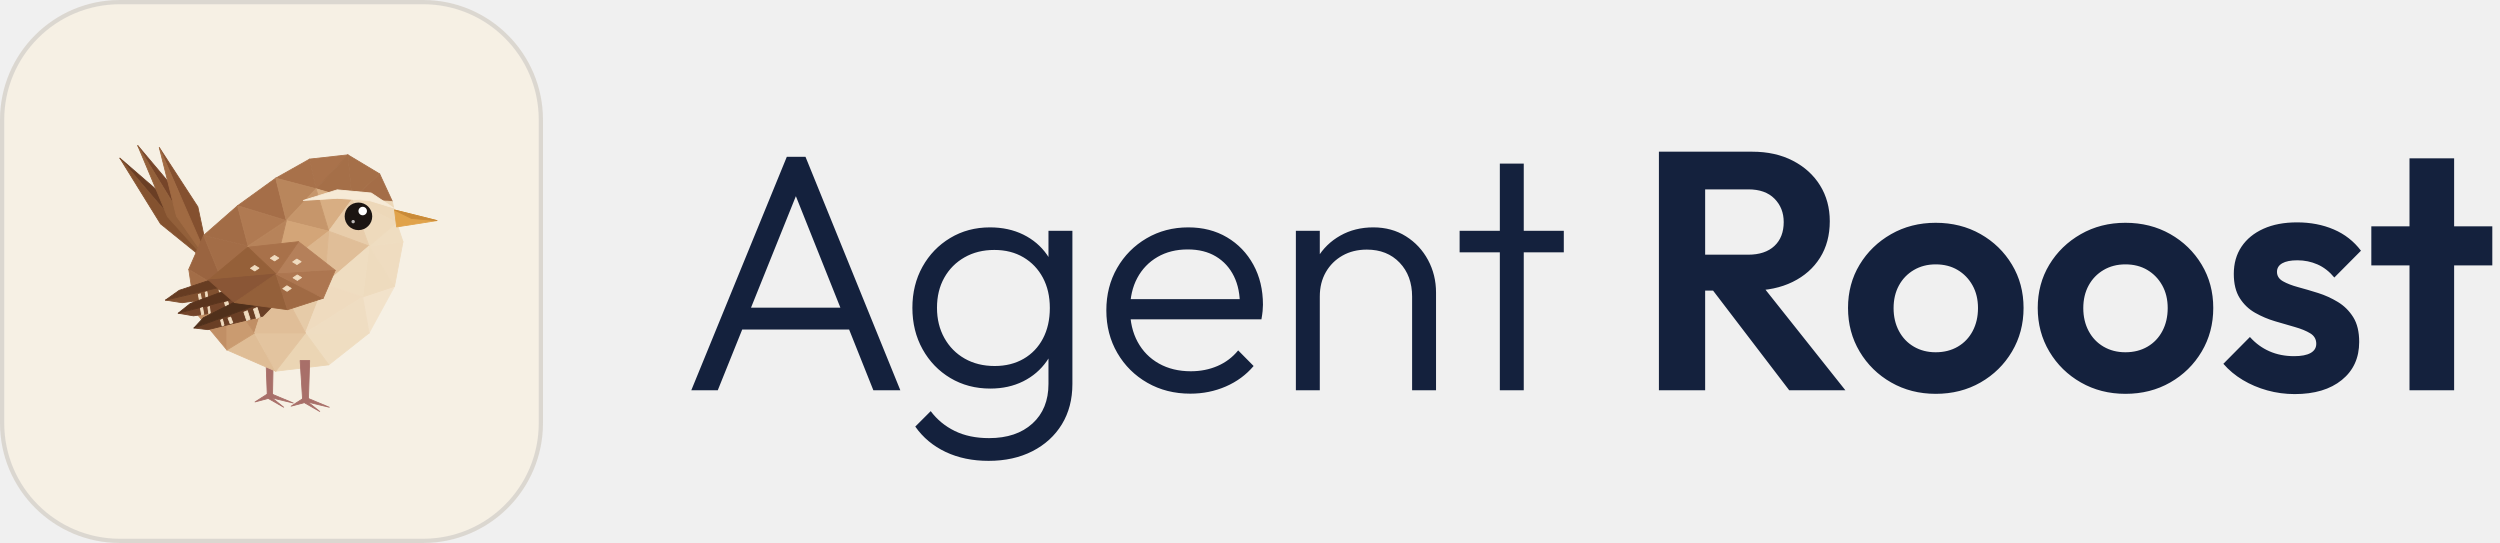
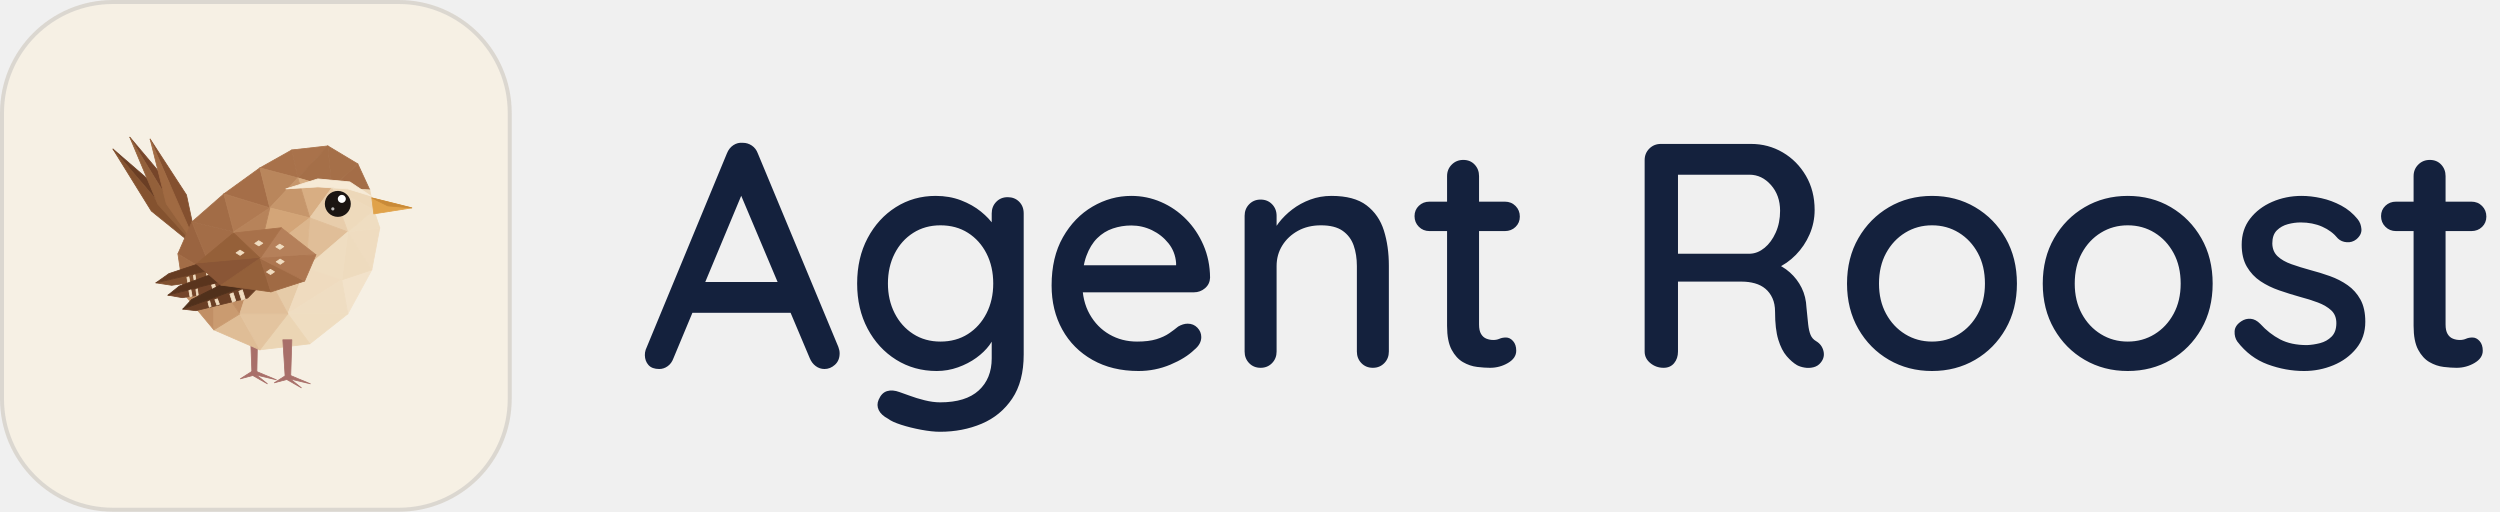
- <svg xmlns="http://www.w3.org/2000/svg" width="442" height="96" viewBox="0 0 442 96">
+ <svg xmlns="http://www.w3.org/2000/svg" width="469" height="96" viewBox="0 0 469 96">
  <defs />
  <g transform="translate(0 0)">
    <g>
      <g transform="scale(0.1875)">
        <defs>
          <clipPath id="icorner">
            <rect width="512" height="512" rx="113" />
          </clipPath>
        </defs>
        <g clip-path="url(#icorner)">
          <rect width="512" height="512" fill="#F6F0E4" />
          <g id="Group">
            <g id="g1">
              <path id="path1" fill="#6a3e24" stroke="#6a3e24" stroke-width="0.8" stroke-linejoin="round" d="M 197.992 248.788 L 168.143 196.818 L 113.058 149.157 Z" />
              <path id="path2" fill="#84522f" stroke="#84522f" stroke-width="0.8" stroke-linejoin="round" d="M 197.992 248.788 L 113.058 149.157 L 151.401 211.09 Z" />
              <path id="path3" fill="#764529" stroke="#764529" stroke-width="0.8" stroke-linejoin="round" d="M 197.992 248.788 L 176.742 192.894 L 129.909 137.322 Z" />
              <path id="path4" fill="#93603a" stroke="#93603a" stroke-width="0.8" stroke-linejoin="round" d="M 197.992 248.788 L 129.909 137.322 L 157.967 204.362 Z" />
              <path id="path5" fill="#84502f" stroke="#84502f" stroke-width="0.8" stroke-linejoin="round" d="M 197.992 248.788 L 186.577 195.077 L 150.218 139.199 Z" />
              <path id="path6" fill="#a06a42" stroke="#a06a42" stroke-width="0.8" stroke-linejoin="round" d="M 197.992 248.788 L 150.218 139.199 L 166.41 203.869 Z" />
            </g>
            <g id="g2">
              <path id="path7" fill="#a86f69" stroke="#a86f69" stroke-width="0.8" stroke-linejoin="round" d="M 250 318 L 258 318 L 257 372 L 252 372 Z" />
              <path id="path8" fill="#a86f69" stroke="#a86f69" stroke-width="0.8" stroke-linejoin="round" d="M 252.5 370 L 276.5 380 L 255.5 375 Z" />
              <path id="path9" fill="#a86f69" stroke="#a86f69" stroke-width="0.8" stroke-linejoin="round" d="M 252.5 372 L 267.5 384 L 253.5 376 Z" />
              <path id="path10" fill="#a86f69" stroke="#a86f69" stroke-width="0.8" stroke-linejoin="round" d="M 254.5 370 L 240.5 379 L 255.5 375 Z" />
            </g>
            <g id="g3">
              <path id="path11" fill="#a46d47" stroke="#a46d47" stroke-width="0.8" stroke-linejoin="round" d="M 370 190 L 358 164 L 332 188 Z" />
              <path id="path12" fill="#a56f48" stroke="#a56f48" stroke-width="0.8" stroke-linejoin="round" d="M 358 164 L 328 146 L 332 188 Z" />
              <path id="path13" fill="#edd8b9" stroke="#edd8b9" stroke-width="0.8" stroke-linejoin="round" d="M 370 190 L 374 210 L 332 188 Z" />
              <path id="path14" fill="#a9724b" stroke="#a9724b" stroke-width="0.8" stroke-linejoin="round" d="M 328 146 L 292 150 L 298 178 Z" />
              <path id="path15" fill="#a56f48" stroke="#a56f48" stroke-width="0.8" stroke-linejoin="round" d="M 328 146 L 332 188 L 298 178 Z" />
              <path id="path16" fill="#a8714a" stroke="#a8714a" stroke-width="0.8" stroke-linejoin="round" d="M 292 150 L 260 168 L 298 178 Z" />
              <path id="path17" fill="#efdcc0" stroke="#efdcc0" stroke-width="0.8" stroke-linejoin="round" d="M 372 270 L 380 228 L 348 232 Z" />
              <path id="path18" fill="#efddc1" stroke="#efddc1" stroke-width="0.8" stroke-linejoin="round" d="M 380 228 L 374 210 L 348 232 Z" />
              <path id="path19" fill="#eedabc" stroke="#eedabc" stroke-width="0.8" stroke-linejoin="round" d="M 374 210 L 332 188 L 348 232 Z" />
              <path id="path20" fill="#d8ae83" stroke="#d8ae83" stroke-width="0.8" stroke-linejoin="round" d="M 332 188 L 298 178 L 310 218 Z" />
              <path id="path21" fill="#e8cdab" stroke="#e8cdab" stroke-width="0.8" stroke-linejoin="round" d="M 332 188 L 348 232 L 310 218 Z" />
              <path id="path22" fill="#a56e48" stroke="#a56e48" stroke-width="0.8" stroke-linejoin="round" d="M 260 168 L 224 194 L 270 208 Z" />
              <path id="path23" fill="#b9865c" stroke="#b9865c" stroke-width="0.8" stroke-linejoin="round" d="M 260 168 L 298 178 L 270 208 Z" />
              <path id="path24" fill="#c6966b" stroke="#c6966b" stroke-width="0.8" stroke-linejoin="round" d="M 298 178 L 310 218 L 270 208 Z" />
              <path id="path25" fill="#a26c46" stroke="#a26c46" stroke-width="0.8" stroke-linejoin="round" d="M 224 194 L 192 222 L 234 232 Z" />
              <path id="path26" fill="#b07a52" stroke="#b07a52" stroke-width="0.8" stroke-linejoin="round" d="M 224 194 L 270 208 L 234 232 Z" />
              <path id="path27" fill="#9a6440" stroke="#9a6440" stroke-width="0.8" stroke-linejoin="round" d="M 192 222 L 178 254 L 214 276 Z" />
              <path id="path28" fill="#a36d47" stroke="#a36d47" stroke-width="0.8" stroke-linejoin="round" d="M 192 222 L 234 232 L 214 276 Z" />
              <path id="path29" fill="#a36d47" stroke="#a36d47" stroke-width="0.8" stroke-linejoin="round" d="M 178 254 L 184 294 L 214 276 Z" />
              <path id="path30" fill="#c18f65" stroke="#c18f65" stroke-width="0.8" stroke-linejoin="round" d="M 184 294 L 214 330 L 214 276 Z" />
              <path id="path31" fill="#d3a578" stroke="#d3a578" stroke-width="0.8" stroke-linejoin="round" d="M 310 218 L 270 208 L 258 258 Z" />
              <path id="path32" fill="#b7835a" stroke="#b7835a" stroke-width="0.8" stroke-linejoin="round" d="M 270 208 L 234 232 L 258 258 Z" />
              <path id="path33" fill="#c19065" stroke="#c19065" stroke-width="0.8" stroke-linejoin="round" d="M 234 232 L 214 276 L 258 258 Z" />
              <path id="path34" fill="#e0be98" stroke="#e0be98" stroke-width="0.8" stroke-linejoin="round" d="M 348 232 L 310 218 L 306 268 Z" />
              <path id="path35" fill="#dcb68d" stroke="#dcb68d" stroke-width="0.8" stroke-linejoin="round" d="M 310 218 L 258 258 L 306 268 Z" />
              <path id="path36" fill="#f2e2ca" stroke="#f2e2ca" stroke-width="0.8" stroke-linejoin="round" d="M 348 314 L 372 270 L 342 280 Z" />
              <path id="path37" fill="#eedbbe" stroke="#eedbbe" stroke-width="0.8" stroke-linejoin="round" d="M 372 270 L 348 232 L 342 280 Z" />
              <path id="path38" fill="#efddc1" stroke="#efddc1" stroke-width="0.8" stroke-linejoin="round" d="M 348 232 L 306 268 L 342 280 Z" />
              <path id="path39" fill="#efddc1" stroke="#efddc1" stroke-width="0.8" stroke-linejoin="round" d="M 310 344 L 348 314 L 288 314 Z" />
              <path id="path40" fill="#ebd5b4" stroke="#ebd5b4" stroke-width="0.8" stroke-linejoin="round" d="M 260 350 L 310 344 L 288 314 Z" />
              <path id="path41" fill="#e6cba8" stroke="#e6cba8" stroke-width="0.8" stroke-linejoin="round" d="M 258 258 L 306 268 L 288 314 Z" />
              <path id="path42" fill="#efdbbf" stroke="#efdbbf" stroke-width="0.8" stroke-linejoin="round" d="M 306 268 L 342 280 L 288 314 Z" />
              <path id="path43" fill="#efddc2" stroke="#efddc2" stroke-width="0.8" stroke-linejoin="round" d="M 348 314 L 342 280 L 288 314 Z" />
              <path id="path44" fill="#dfbd96" stroke="#dfbd96" stroke-width="0.8" stroke-linejoin="round" d="M 214 330 L 260 350 L 240 314 Z" />
              <path id="path45" fill="#e3c49f" stroke="#e3c49f" stroke-width="0.8" stroke-linejoin="round" d="M 260 350 L 288 314 L 240 314 Z" />
              <path id="path46" fill="#ca9b70" stroke="#ca9b70" stroke-width="0.8" stroke-linejoin="round" d="M 214 330 L 214 276 L 240 314 Z" />
              <path id="path47" fill="#c18f65" stroke="#c18f65" stroke-width="0.8" stroke-linejoin="round" d="M 214 276 L 258 258 L 240 314 Z" />
              <path id="path48" fill="#e0be98" stroke="#e0be98" stroke-width="0.8" stroke-linejoin="round" d="M 258 258 L 288 314 L 240 314 Z" />
            </g>
            <g id="g4">
              <path id="path49" fill="#80502f" stroke="#80502f" stroke-width="0.8" stroke-linejoin="round" d="M 292 237 L 237.958 275.979 L 171.779 285.439 L 156 283 L 300 249 Z" />
              <path id="path50" fill="#663c22" stroke="#663c22" stroke-width="0.8" stroke-linejoin="round" d="M 300 249 L 156 283 L 169.021 273.761 L 232.442 252.621 L 308 261 Z" />
              <path id="path53" fill="#f0dcc0" stroke="#f0dcc0" stroke-width="0.8" stroke-linejoin="round" d="M 211.19 279.425 L 209.582 272.612 L 206.467 273.348 L 208.076 280.16 Z" />
              <path id="Path-copy-4" fill="#f0dcc0" stroke="#f0dcc0" stroke-width="0.8" stroke-linejoin="round" d="M 196 280.56 L 195.137 275 L 193.467 275.6 L 194.33 281.16 Z" />
              <path id="Path-copy-5" fill="#f0dcc0" stroke="#f0dcc0" stroke-width="0.8" stroke-linejoin="round" d="M 190 282.56 L 188.978 277 L 187 277.6 L 188.022 283.16 Z" />
              <path id="path54" fill="#74452a" stroke="#74452a" stroke-width="0.8" stroke-linejoin="round" d="M 290.116 251.324 L 242.116 288.601 L 182.467 297.823 L 168.044 295.354 L 297.259 261.953 Z" />
              <path id="path55" fill="#5a341d" stroke="#5a341d" stroke-width="0.8" stroke-linejoin="round" d="M 297.259 261.953 L 168.044 295.354 L 179.464 286.205 L 236.109 265.365 L 304.402 272.582 Z" />
              <path id="path58" fill="#f0dcc0" stroke="#f0dcc0" stroke-width="0.8" stroke-linejoin="round" d="M 216.59 291.182 L 214.838 284.405 L 211.74 285.206 L 213.492 291.983 Z" />
              <path id="Path-copy-2" fill="#f0dcc0" stroke="#f0dcc0" stroke-width="0.8" stroke-linejoin="round" d="M 198.31 295.015 L 197.476 289 L 196 289.711 L 196.835 295.725 Z" />
              <path id="Path-copy-3" fill="#f0dcc0" stroke="#f0dcc0" stroke-width="0.8" stroke-linejoin="round" d="M 192.176 296.235 L 191.028 290 L 189 290.737 L 190.147 296.972 Z" />
              <path id="path59" fill="#6a3f25" stroke="#6a3f25" stroke-width="0.8" stroke-linejoin="round" d="M 285.238 259.665 L 247.739 298.188 L 195.997 310.842 L 182.887 309.275 L 293.263 268.643 Z" />
              <path id="path60" fill="#50301b" stroke="#50301b" stroke-width="0.8" stroke-linejoin="round" d="M 293.263 268.643 L 182.887 309.275 L 191.852 299.581 L 239.448 275.666 L 301.288 277.62 Z" />
              <path id="path61" fill="#f0dcc0" stroke="#f0dcc0" stroke-width="0.8" stroke-linejoin="round" d="M 245.222 298.855 L 242.447 290 L 239 291.49 L 241.775 300.345 Z" />
              <path id="path62" fill="#f0dcc0" stroke="#f0dcc0" stroke-width="0.8" stroke-linejoin="round" d="M 235.834 300.956 L 233.232 293 L 230 294.339 L 232.603 302.295 Z" />
              <path id="path63" fill="#f0dcc0" stroke="#f0dcc0" stroke-width="0.8" stroke-linejoin="round" d="M 219.506 304.319 L 217.496 299 L 215 299.895 L 217.01 305.214 Z" />
              <path id="Path-copy" fill="#f0dcc0" stroke="#f0dcc0" stroke-width="0.8" stroke-linejoin="round" d="M 211.209 306.472 L 209.777 301 L 208 301.921 L 209.431 307.393 Z" />
            </g>
            <g id="g5">
              <path id="path64" fill="#b5805a" stroke="#b5805a" stroke-width="0.798" stroke-linejoin="round" d="M 316.098 254.913 L 281.458 227.867 L 260.293 258.361 Z" />
              <path id="path65" fill="#a8714a" stroke="#a8714a" stroke-width="0.798" stroke-linejoin="round" d="M 281.458 227.867 L 233.684 233.102 L 260.293 258.361 Z" />
              <path id="path66" fill="#956039" stroke="#956039" stroke-width="0.798" stroke-linejoin="round" d="M 233.684 233.102 L 196.559 264.012 L 260.293 258.361 Z" />
              <path id="path67" fill="#8a5636" stroke="#8a5636" stroke-width="0.798" stroke-linejoin="round" d="M 196.559 264.012 L 221.069 285.333 L 260.293 258.361 Z" />
              <path id="path68" fill="#94603a" stroke="#94603a" stroke-width="0.798" stroke-linejoin="round" d="M 221.069 285.333 L 271.15 292.015 L 260.293 258.361 Z" />
              <path id="path69" fill="#a06a44" stroke="#a06a44" stroke-width="0.798" stroke-linejoin="round" d="M 271.15 292.015 L 304.804 281.159 L 260.293 258.361 Z" />
              <path id="path70" fill="#ad7650" stroke="#ad7650" stroke-width="0.798" stroke-linejoin="round" d="M 304.804 281.159 L 316.098 254.913 L 260.293 258.361 Z" />
              <path id="path71" fill="#f0dcc0" stroke="#f0dcc0" stroke-width="0.798" stroke-linejoin="round" d="M 266.641 272.17 L 270.563 269.473 L 274.62 271.962 L 270.698 274.66 Z" />
              <path id="path72" fill="#f0dcc0" stroke="#f0dcc0" stroke-width="0.798" stroke-linejoin="round" d="M 276.356 261.936 L 280.278 259.239 L 284.336 261.728 L 280.413 264.426 Z" />
              <path id="path73" fill="#f0dcc0" stroke="#f0dcc0" stroke-width="0.798" stroke-linejoin="round" d="M 275.967 246.974 L 279.889 244.277 L 283.946 246.767 L 280.024 249.464 Z" />
              <path id="path74" fill="#f0dcc0" stroke="#f0dcc0" stroke-width="0.798" stroke-linejoin="round" d="M 254.916 243.529 L 258.839 240.832 L 262.896 243.322 L 258.974 246.019 Z" />
              <path id="path75" fill="#f0dcc0" stroke="#f0dcc0" stroke-width="0.798" stroke-linejoin="round" d="M 236.198 252.999 L 240.121 250.302 L 244.178 252.792 L 240.255 255.489 Z" />
            </g>
            <g id="g6">
              <path id="path76" fill="#e0a24a" stroke="#e0a24a" stroke-width="0.8" stroke-linejoin="round" d="M 372 198 L 412 208 L 374 214 Z" />
              <path id="path77" fill="#c98a38" stroke="#c98a38" stroke-width="0.8" stroke-linejoin="round" d="M 372 198 L 412 208 L 388 206 Z" />
            </g>
            <path id="path78" fill="#f6ead6" stroke="#f6ead6" stroke-width="0.8" stroke-linejoin="round" d="M 371 196 L 350 182 L 318 179 L 286 189 L 318 187 L 348 189 Z" />
            <g id="g7">
              <path id="path79" fill="#1b1512" stroke="none" d="M 351 204 C 351 211.18 345.18 217 338 217 C 330.82 217 325 211.18 325 204 C 325 196.82 330.82 191 338 191 C 345.18 191 351 196.82 351 204 Z" />
              <path id="path80" fill="#ffffff" stroke="none" d="M 346 199 C 346 201.209 344.209 203 342 203 C 339.791 203 338 201.209 338 199 C 338 196.791 339.791 195 342 195 C 344.209 195 346 196.791 346 199 Z" />
              <path id="path81" fill="#ffffff" stroke="none" opacity="0.7" d="M 334.6 209 C 334.6 209.884 333.884 210.6 333 210.6 C 332.116 210.6 331.4 209.884 331.4 209 C 331.4 208.116 332.116 207.4 333 207.4 C 333.884 207.4 334.6 208.116 334.6 209 Z" />
            </g>
            <g id="Group-copy">
              <path id="path51" fill="#a86f69" stroke="#a86f69" stroke-width="0.8" stroke-linejoin="round" d="M 283 340 L 292 340 L 290.875 376 L 285.25 376 Z" />
              <path id="path52" fill="#a86f69" stroke="#a86f69" stroke-width="0.8" stroke-linejoin="round" d="M 286.5 374 L 310.5 384 L 289.5 379 Z" />
              <path id="path56" fill="#a86f69" stroke="#a86f69" stroke-width="0.8" stroke-linejoin="round" d="M 286.5 376 L 301.5 388 L 287.5 380 Z" />
              <path id="path57" fill="#a86f69" stroke="#a86f69" stroke-width="0.8" stroke-linejoin="round" d="M 288.5 374 L 274.5 383 L 289.5 379 Z" />
            </g>
          </g>
        </g>
        <rect x="2" y="2" width="508" height="508" rx="111" fill="none" stroke="#14213D" stroke-opacity="0.12" stroke-width="4" />
      </g>
    </g>
-     <path d="M122.22 69.0 139.11 27.72H142.41L159.18 69.0H154.41L139.86 32.55H141.57L126.9 69.0ZM129.93 58.26V54.39H151.53V58.26Z M174.78 81.48Q170.52 81.48 167.19 79.905Q163.86 78.33 161.82 75.42L164.55 72.69Q166.23 74.94 168.81 76.2Q171.39 77.46 174.87 77.46Q179.7 77.46 182.535 74.88Q185.37 72.3 185.37 67.89V60.84L186.21 54.42L185.37 48.06V40.8H189.6V67.89Q189.6 71.97 187.74 75.015Q185.88 78.06 182.535 79.77Q179.19 81.48 174.78 81.48ZM175.08 68.7Q171.15 68.7 168.03 66.84Q164.91 64.98 163.11 61.74Q161.31 58.5 161.31 54.42Q161.31 50.37 163.095 47.16Q164.88 43.95 168 42.075Q171.12 40.2 175.02 40.2Q178.32 40.2 180.915 41.475Q183.51 42.75 185.115 45.045Q186.72 47.34 187.05 50.46V58.47Q186.69 61.53 185.07 63.84Q183.45 66.15 180.885 67.425Q178.32 68.7 175.08 68.7ZM175.86 64.71Q178.77 64.71 180.975 63.435Q183.18 62.16 184.395 59.85Q185.61 57.54 185.61 54.45Q185.61 51.39 184.38 49.095Q183.15 46.8 180.945 45.495Q178.74 44.19 175.8 44.19Q172.83 44.19 170.535 45.495Q168.24 46.8 166.95 49.095Q165.66 51.39 165.66 54.42Q165.66 57.42 166.965 59.76Q168.27 62.1 170.565 63.405Q172.86 64.71 175.86 64.71Z M210.45 69.6Q206.22 69.6 202.86 67.68Q199.5 65.76 197.55 62.415Q195.6 59.07 195.6 54.87Q195.6 50.7 197.505 47.385Q199.41 44.07 202.71 42.135Q206.01 40.2 210.09 40.2Q213.96 40.2 216.93 41.955Q219.9 43.71 221.595 46.8Q223.29 49.89 223.29 53.88Q223.29 54.36 223.23 54.99Q223.17 55.62 223.02 56.46H198.57V52.89H220.71L219.21 54.18Q219.27 51.09 218.16 48.84Q217.05 46.59 214.98 45.345Q212.91 44.1 210 44.1Q206.94 44.1 204.645 45.435Q202.35 46.77 201.075 49.14Q199.8 51.51 199.8 54.72Q199.8 57.99 201.135 60.45Q202.47 62.91 204.9 64.275Q207.33 65.64 210.54 65.64Q213.09 65.64 215.25 64.71Q217.41 63.78 218.91 61.95L221.64 64.71Q219.66 67.05 216.735 68.325Q213.81 69.6 210.45 69.6Z M249.66 69.0V52.44Q249.66 48.75 247.455 46.44Q245.25 44.13 241.657 44.13Q239.212 44.13 237.341 45.195Q235.47 46.26 234.405 48.12Q233.34 49.98 233.34 52.41L231.42 51.33Q231.42 48.12 232.905 45.615Q234.39 43.11 236.967 41.655Q239.544 40.2 242.802 40.2Q246.06 40.2 248.565 41.775Q251.07 43.35 252.48 45.975Q253.89 48.6 253.89 51.72V69.0ZM229.11 69.0V40.8H233.34V69.0Z M265.17 69.0V28.92H269.4V69.0ZM258.06 44.61V40.8H276.48V44.61Z M299.28 51.375V45.03H309.06Q312.06 45.03 313.71 43.492Q315.36 41.955 315.36 39.255Q315.36 36.78 313.733 35.13Q312.105 33.48 309.105 33.48H299.28V26.82H309.81Q313.89 26.82 316.98 28.418Q320.07 30.015 321.788 32.782Q323.505 35.55 323.505 39.12Q323.505 42.825 321.78 45.57Q320.055 48.315 316.935 49.845Q313.815 51.375 309.66 51.375ZM293.295 69.0V26.82H301.47V69.0ZM316.335 69.0 302.4 50.76 309.915 48.42 326.265 69.0Z M342.24 69.63Q337.875 69.63 334.358 67.62Q330.84 65.61 328.785 62.16Q326.73 58.71 326.73 54.45Q326.73 50.19 328.778 46.8Q330.825 43.41 334.342 41.4Q337.86 39.39 342.225 39.39Q346.635 39.39 350.145 41.377Q353.655 43.365 355.71 46.778Q357.765 50.19 357.765 54.45Q357.765 58.71 355.717 62.16Q353.67 65.61 350.16 67.62Q346.65 69.63 342.24 69.63ZM342.225 62.28Q344.445 62.28 346.14 61.29Q347.835 60.3 348.773 58.523Q349.71 56.745 349.71 54.465Q349.71 52.185 348.743 50.453Q347.775 48.72 346.11 47.73Q344.445 46.74 342.225 46.74Q340.065 46.74 338.37 47.737Q336.675 48.735 335.73 50.468Q334.785 52.2 334.785 54.48Q334.785 56.745 335.73 58.523Q336.675 60.3 338.37 61.29Q340.065 62.28 342.225 62.28Z M375.78 69.63Q371.415 69.63 367.898 67.62Q364.38 65.61 362.325 62.16Q360.27 58.71 360.27 54.45Q360.27 50.19 362.317 46.8Q364.365 43.41 367.883 41.4Q371.4 39.39 375.765 39.39Q380.175 39.39 383.685 41.377Q387.195 43.365 389.25 46.778Q391.305 50.19 391.305 54.45Q391.305 58.71 389.258 62.16Q387.21 65.61 383.7 67.62Q380.19 69.63 375.78 69.63ZM375.765 62.28Q377.985 62.28 379.68 61.29Q381.375 60.3 382.313 58.523Q383.25 56.745 383.25 54.465Q383.25 52.185 382.283 50.453Q381.315 48.72 379.65 47.73Q377.985 46.74 375.765 46.74Q373.605 46.74 371.91 47.737Q370.215 48.735 369.27 50.468Q368.325 52.2 368.325 54.48Q368.325 56.745 369.27 58.523Q370.215 60.3 371.91 61.29Q373.605 62.28 375.765 62.28Z M405.705 69.675Q403.215 69.675 400.86 69.023Q398.505 68.37 396.518 67.178Q394.53 65.985 393.09 64.32L397.785 59.58Q399.27 61.245 401.235 62.108Q403.2 62.97 405.6 62.97Q407.52 62.97 408.518 62.407Q409.515 61.845 409.515 60.78Q409.515 59.58 408.458 58.935Q407.4 58.29 405.735 57.817Q404.07 57.345 402.225 56.797Q400.38 56.25 398.708 55.305Q397.035 54.36 395.985 52.703Q394.935 51.045 394.935 48.42Q394.935 45.645 396.3 43.612Q397.665 41.58 400.17 40.447Q402.675 39.315 406.11 39.315Q409.695 39.315 412.613 40.567Q415.53 41.82 417.42 44.325L412.71 49.065Q411.39 47.475 409.725 46.748Q408.06 46.02 406.185 46.02Q404.415 46.02 403.493 46.552Q402.57 47.085 402.57 48.06Q402.57 49.125 403.62 49.725Q404.67 50.325 406.335 50.775Q408 51.225 409.838 51.802Q411.675 52.38 413.34 53.392Q415.005 54.405 416.055 56.085Q417.105 57.765 417.105 60.45Q417.105 64.695 414.03 67.185Q410.955 69.675 405.705 69.675Z M426 69.0V27.99H433.89V69.0ZM419.25 46.92V40.02H440.64V46.92Z" fill="#14213D" />
+     <path d="M139.845 34.83 126.33 67.23Q125.985 68.175 125.257 68.7Q124.53 69.225 123.675 69.225Q122.31 69.225 121.65 68.475Q120.99 67.725 120.975 66.63Q120.96 66.165 121.125 65.625L136.365 28.785Q136.77 27.765 137.58 27.233Q138.39 26.7 139.35 26.79Q140.28 26.79 141.053 27.315Q141.825 27.84 142.17 28.785L157.275 65.085Q157.515 65.715 157.515 66.285Q157.515 67.635 156.637 68.43Q155.76 69.225 154.68 69.225Q153.765 69.225 153.03 68.677Q152.295 68.13 151.905 67.185L138.315 34.98ZM128.745 58.68 131.43 52.905H148.44L149.445 58.68Z M175.545 36.75Q178.11 36.75 180.27 37.575Q182.43 38.4 184.02 39.69Q185.61 40.98 186.51 42.353Q187.41 43.725 187.41 44.79L186.045 44.82V40.035Q186.045 38.745 186.892 37.868Q187.74 36.99 189.045 36.99Q190.35 36.99 191.197 37.845Q192.045 38.7 192.045 40.035V66.51Q192.045 71.58 189.885 74.782Q187.725 77.985 184.155 79.493Q180.585 81.0 176.34 81.0Q174.84 81.0 172.793 80.618Q170.745 80.235 169.035 79.68Q167.325 79.125 166.65 78.585Q165.3 77.88 164.85 76.927Q164.4 75.975 164.835 74.985Q165.39 73.68 166.417 73.373Q167.445 73.065 168.765 73.56Q169.35 73.74 170.618 74.22Q171.885 74.7 173.452 75.09Q175.02 75.48 176.37 75.48Q181.17 75.48 183.607 73.252Q186.045 71.025 186.045 67.23V61.83L186.735 62.25Q186.555 63.48 185.603 64.763Q184.65 66.045 183.15 67.132Q181.65 68.22 179.722 68.91Q177.795 69.6 175.725 69.6Q171.495 69.6 168.113 67.485Q164.73 65.37 162.765 61.665Q160.8 57.96 160.8 53.19Q160.8 48.375 162.765 44.67Q164.73 40.965 168.067 38.858Q171.405 36.75 175.545 36.75ZM176.43 42.27Q173.535 42.27 171.308 43.695Q169.08 45.12 167.827 47.588Q166.575 50.055 166.575 53.19Q166.575 56.265 167.827 58.74Q169.08 61.215 171.308 62.648Q173.535 64.08 176.43 64.08Q179.37 64.08 181.59 62.662Q183.81 61.245 185.07 58.778Q186.33 56.31 186.33 53.19Q186.33 50.025 185.07 47.558Q183.81 45.09 181.59 43.68Q179.37 42.27 176.43 42.27Z M213.585 69.6Q208.635 69.6 204.96 67.522Q201.285 65.445 199.283 61.822Q197.28 58.2 197.28 53.55Q197.28 48.24 199.41 44.498Q201.54 40.755 204.968 38.752Q208.395 36.75 212.235 36.75Q215.16 36.75 217.808 37.898Q220.455 39.045 222.502 41.115Q224.55 43.185 225.765 45.983Q226.98 48.78 227.01 52.095Q226.965 53.295 226.065 54.068Q225.165 54.84 223.965 54.84H200.655L199.215 49.77H221.775L220.635 50.805V49.32Q220.47 47.22 219.21 45.645Q217.95 44.07 216.113 43.185Q214.275 42.3 212.235 42.3Q210.435 42.3 208.77 42.862Q207.105 43.425 205.83 44.692Q204.555 45.96 203.798 48.03Q203.04 50.1 203.04 53.145Q203.04 56.49 204.42 58.943Q205.8 61.395 208.125 62.737Q210.45 64.08 213.315 64.08Q215.49 64.08 216.93 63.638Q218.37 63.195 219.338 62.528Q220.305 61.86 221.025 61.26Q221.955 60.72 222.81 60.72Q223.905 60.72 224.633 61.477Q225.36 62.235 225.36 63.24Q225.36 64.56 224.04 65.625Q222.405 67.215 219.563 68.407Q216.72 69.6 213.585 69.6Z M249.765 36.75Q254.04 36.75 256.365 38.52Q258.69 40.29 259.62 43.253Q260.55 46.215 260.55 49.845V65.955Q260.55 67.245 259.695 68.123Q258.84 69.0 257.55 69.0Q256.245 69.0 255.398 68.123Q254.55 67.245 254.55 65.955V49.905Q254.55 47.775 253.95 46.058Q253.35 44.34 251.888 43.305Q250.425 42.27 247.815 42.27Q245.355 42.27 243.488 43.305Q241.62 44.34 240.555 46.058Q239.49 47.775 239.49 49.905V65.955Q239.49 67.245 238.635 68.123Q237.78 69.0 236.49 69.0Q235.185 69.0 234.338 68.123Q233.49 67.245 233.49 65.955V40.485Q233.49 39.195 234.345 38.317Q235.2 37.44 236.49 37.44Q237.795 37.44 238.643 38.317Q239.49 39.195 239.49 40.485V43.89L238.44 44.475Q238.845 43.17 239.895 41.797Q240.945 40.425 242.445 39.278Q243.945 38.13 245.812 37.44Q247.68 36.75 249.765 36.75Z M268.17 37.83H282.315Q283.515 37.83 284.317 38.64Q285.12 39.45 285.12 40.635Q285.12 41.79 284.317 42.57Q283.515 43.35 282.315 43.35H268.17Q266.985 43.35 266.175 42.54Q265.365 41.73 265.365 40.545Q265.365 39.39 266.175 38.61Q266.985 37.83 268.17 37.83ZM274.515 30.0Q275.82 30.0 276.645 30.878Q277.47 31.755 277.47 33.045V60.885Q277.47 62.01 277.845 62.647Q278.22 63.285 278.843 63.532Q279.465 63.78 280.14 63.78Q280.785 63.78 281.31 63.547Q281.835 63.315 282.525 63.315Q283.26 63.315 283.852 63.983Q284.445 64.65 284.445 65.79Q284.445 67.185 282.9 68.093Q281.355 69.0 279.525 69.0Q278.49 69.0 277.11 68.835Q275.73 68.67 274.455 67.935Q273.18 67.2 272.325 65.602Q271.47 64.005 271.47 61.14V33.045Q271.47 31.755 272.348 30.878Q273.225 30.0 274.515 30.0Z M312.09 69.0Q310.68 69.0 309.608 68.123Q308.535 67.245 308.535 65.955V30.045Q308.535 28.755 309.413 27.878Q310.29 27.0 311.58 27.0H328.5Q331.725 27.0 334.44 28.59Q337.155 30.18 338.79 32.977Q340.425 35.775 340.425 39.39Q340.425 41.79 339.48 43.965Q338.535 46.14 336.9 47.812Q335.265 49.485 333.21 50.37L332.565 49.215Q334.425 49.89 335.798 51.12Q337.17 52.35 337.988 54.0Q338.805 55.65 338.895 57.72Q339.075 59.58 339.21 60.817Q339.345 62.055 339.66 62.82Q339.975 63.585 340.71 64.005Q341.79 64.65 342.082 65.843Q342.375 67.035 341.58 68.01Q341.055 68.685 340.223 68.895Q339.39 69.105 338.55 68.963Q337.71 68.82 337.125 68.505Q336.15 67.935 335.183 66.817Q334.215 65.7 333.608 63.72Q333.0 61.74 333.0 58.485Q333.0 57.015 332.513 55.943Q332.025 54.87 331.192 54.172Q330.36 53.475 329.212 53.153Q328.065 52.83 326.715 52.83H313.98L314.79 51.615V65.955Q314.79 67.245 314.07 68.123Q313.35 69.0 312.09 69.0ZM314.01 47.595H328.35Q329.76 47.535 331.035 46.492Q332.31 45.45 333.128 43.627Q333.945 41.805 333.945 39.54Q333.945 36.645 332.235 34.71Q330.525 32.775 328.2 32.775H314.175L314.79 31.23V48.84Z M378.375 53.205Q378.375 58.005 376.252 61.71Q374.13 65.415 370.53 67.507Q366.93 69.6 362.445 69.6Q357.975 69.6 354.368 67.507Q350.76 65.415 348.63 61.71Q346.5 58.005 346.5 53.205Q346.5 48.39 348.63 44.685Q350.76 40.98 354.368 38.865Q357.975 36.75 362.445 36.75Q366.93 36.75 370.53 38.865Q374.13 40.98 376.252 44.685Q378.375 48.39 378.375 53.205ZM372.375 53.205Q372.375 49.935 371.055 47.49Q369.735 45.045 367.485 43.657Q365.235 42.27 362.445 42.27Q359.67 42.27 357.413 43.657Q355.155 45.045 353.827 47.49Q352.5 49.935 352.5 53.205Q352.5 56.415 353.827 58.86Q355.155 61.305 357.413 62.692Q359.67 64.08 362.445 64.08Q365.235 64.08 367.485 62.692Q369.735 61.305 371.055 58.86Q372.375 56.415 372.375 53.205Z M415.095 53.205Q415.095 58.005 412.972 61.71Q410.85 65.415 407.25 67.507Q403.65 69.6 399.165 69.6Q394.695 69.6 391.087 67.507Q387.48 65.415 385.35 61.71Q383.22 58.005 383.22 53.205Q383.22 48.39 385.35 44.685Q387.48 40.98 391.087 38.865Q394.695 36.75 399.165 36.75Q403.65 36.75 407.25 38.865Q410.85 40.98 412.972 44.685Q415.095 48.39 415.095 53.205ZM409.095 53.205Q409.095 49.935 407.775 47.49Q406.455 45.045 404.205 43.657Q401.955 42.27 399.165 42.27Q396.39 42.27 394.132 43.657Q391.875 45.045 390.548 47.49Q389.22 49.935 389.22 53.205Q389.22 56.415 390.548 58.86Q391.875 61.305 394.132 62.692Q396.39 64.08 399.165 64.08Q401.955 64.08 404.205 62.692Q406.455 61.305 407.775 58.86Q409.095 56.415 409.095 53.205Z M419.715 64.065Q419.16 63.255 419.212 62.153Q419.265 61.05 420.495 60.255Q421.29 59.73 422.228 59.805Q423.165 59.88 424.02 60.75Q425.715 62.61 427.763 63.675Q429.81 64.74 432.795 64.74Q433.965 64.695 435.233 64.373Q436.5 64.05 437.4 63.157Q438.3 62.265 438.3 60.615Q438.3 59.115 437.34 58.222Q436.38 57.33 434.827 56.745Q433.275 56.16 431.43 55.68Q429.51 55.14 427.575 54.472Q425.64 53.805 424.065 52.755Q422.49 51.705 421.515 50.04Q420.54 48.375 420.54 45.9Q420.54 43.065 422.115 41.025Q423.69 38.985 426.263 37.867Q428.835 36.75 431.79 36.75Q433.545 36.75 435.48 37.178Q437.415 37.605 439.215 38.565Q441.015 39.525 442.305 41.13Q442.92 41.895 443.003 42.968Q443.085 44.04 442.035 44.91Q441.27 45.51 440.265 45.443Q439.26 45.375 438.6 44.745Q437.445 43.32 435.645 42.525Q433.845 41.73 431.595 41.73Q430.425 41.73 429.21 42.053Q427.995 42.375 427.14 43.215Q426.285 44.055 426.285 45.675Q426.315 47.175 427.283 48.082Q428.25 48.99 429.885 49.567Q431.52 50.145 433.44 50.67Q435.285 51.15 437.108 51.803Q438.93 52.455 440.423 53.505Q441.915 54.555 442.822 56.198Q443.73 57.84 443.73 60.36Q443.73 63.285 442.043 65.362Q440.355 67.44 437.738 68.52Q435.12 69.6 432.24 69.6Q428.805 69.6 425.43 68.362Q422.055 67.125 419.715 64.065Z M449.49 37.83H463.635Q464.835 37.83 465.638 38.64Q466.44 39.45 466.44 40.635Q466.44 41.79 465.638 42.57Q464.835 43.35 463.635 43.35H449.49Q448.305 43.35 447.495 42.54Q446.685 41.73 446.685 40.545Q446.685 39.39 447.495 38.61Q448.305 37.83 449.49 37.83ZM455.835 30.0Q457.14 30.0 457.965 30.878Q458.79 31.755 458.79 33.045V60.885Q458.79 62.01 459.165 62.647Q459.54 63.285 460.163 63.532Q460.785 63.78 461.46 63.78Q462.105 63.78 462.63 63.547Q463.155 63.315 463.845 63.315Q464.58 63.315 465.173 63.983Q465.765 64.65 465.765 65.79Q465.765 67.185 464.22 68.093Q462.675 69.0 460.845 69.0Q459.81 69.0 458.43 68.835Q457.05 68.67 455.775 67.935Q454.5 67.2 453.645 65.602Q452.79 64.005 452.79 61.14V33.045Q452.79 31.755 453.668 30.878Q454.545 30.0 455.835 30.0Z" fill="#14213D" />
  </g>
</svg>
